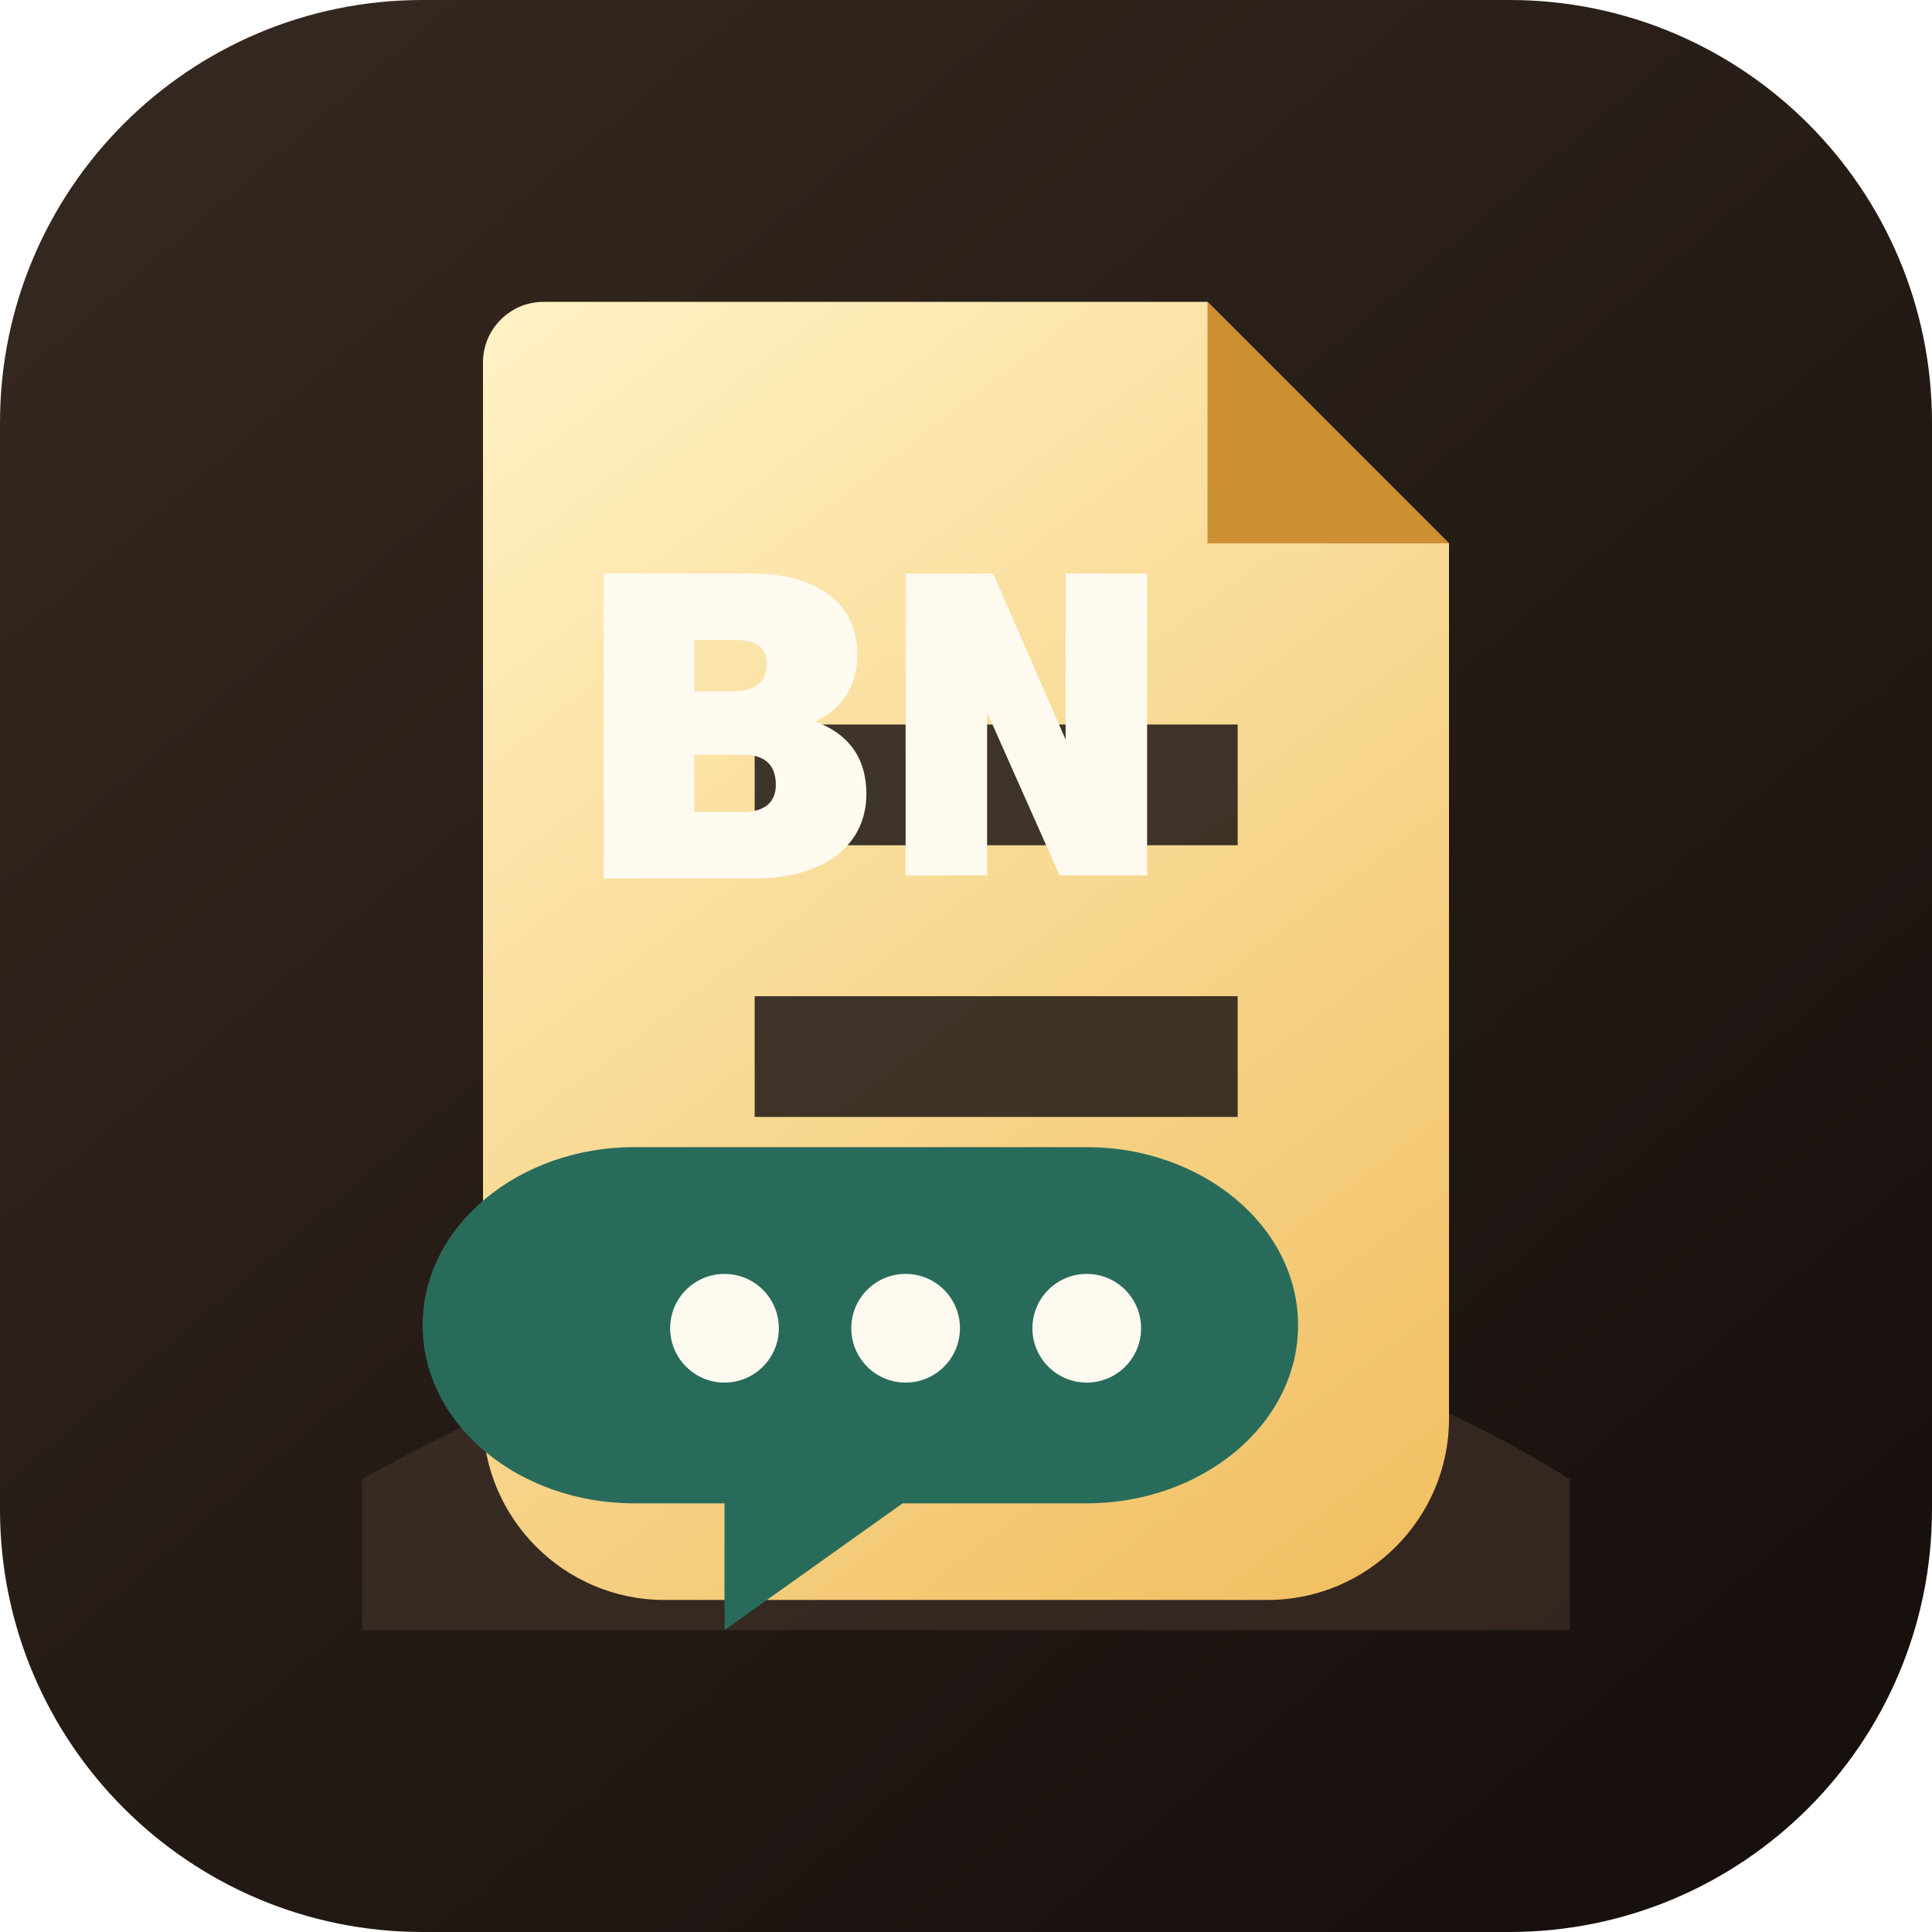
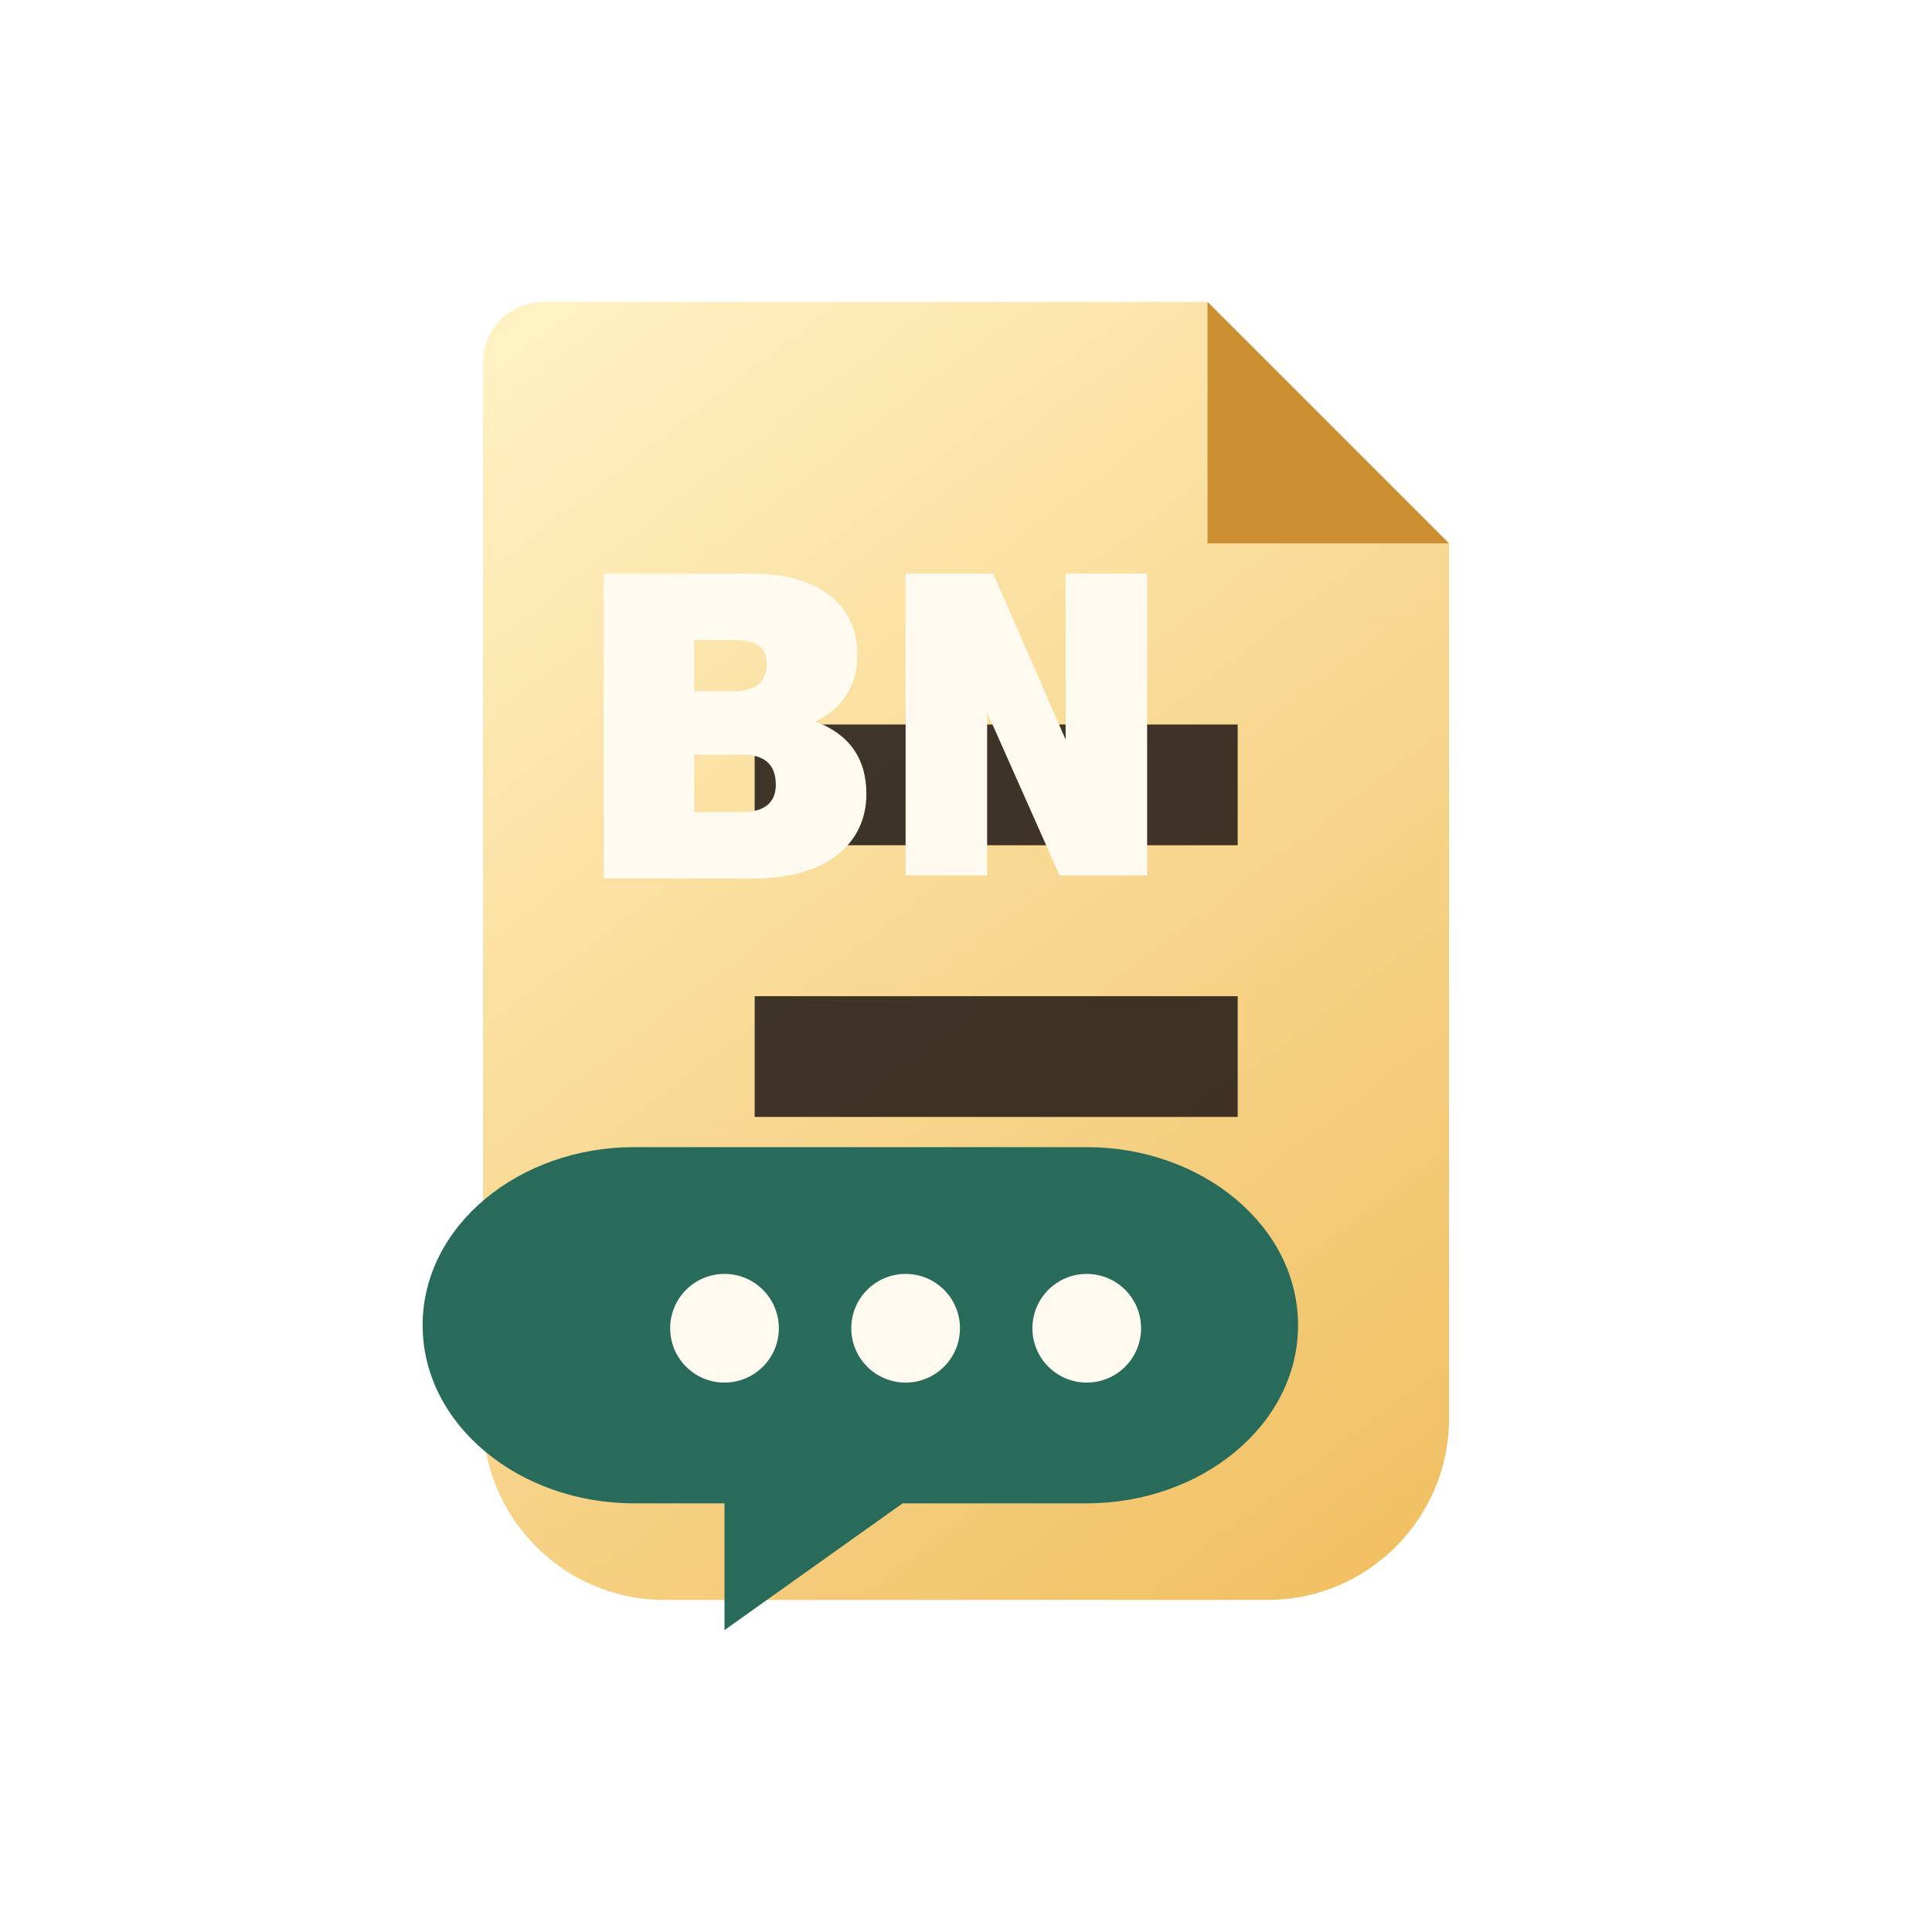
<svg xmlns="http://www.w3.org/2000/svg" viewBox="0 0 64 64" role="img" aria-labelledby="title desc">
  <defs>
    <linearGradient id="paper" x1="16" x2="48" y1="12" y2="54" gradientUnits="userSpaceOnUse">
      <stop offset="0" stop-color="#fff1c2" />
      <stop offset="1" stop-color="#f0bd5d" />
    </linearGradient>
-     <linearGradient id="seal" x1="8" x2="56" y1="4" y2="60" gradientUnits="userSpaceOnUse">
-       <stop offset="0" stop-color="#34271f" />
-       <stop offset="1" stop-color="#17100d" />
-     </linearGradient>
  </defs>
-   <rect width="64" height="64" fill="url(#seal)" rx="14" />
-   <path fill="#47372e" d="M12 49c6.5-3.7 13.2-5.6 20.2-5.6 7.3 0 13.9 1.9 19.8 5.6v5H12z" opacity=".55" />
  <path fill="url(#paper)" d="M18 10h22l8 8v29c0 3.3-2.7 6-6 6H22c-3.3 0-6-2.7-6-6V12c0-1.1.9-2 2-2z" />
  <path fill="#cc8f31" d="M40 10v8h8z" />
  <path fill="#211815" d="M25 24h16v4H25zm0 9h16v4H25z" opacity=".86" />
  <path fill="#286b5b" d="M21 38h15c3.8 0 7 2.6 7 5.9s-3.2 5.9-7 5.9h-6.1L24 54v-4.2h-3c-3.8 0-7-2.6-7-5.9S17.2 38 21 38z" />
  <circle cx="24" cy="44" r="1.8" fill="#fffaf0" />
  <circle cx="30" cy="44" r="1.8" fill="#fffaf0" />
  <circle cx="36" cy="44" r="1.8" fill="#fffaf0" />
  <path fill="#fffaf0" d="M20 19h4.9c2.2 0 3.5 1 3.5 2.7 0 1-.5 1.8-1.4 2.2 1.1.4 1.7 1.2 1.7 2.4 0 1.7-1.4 2.8-3.7 2.8h-5zm3 2.2v1.7h1.3c.7 0 1.1-.3 1.1-.9s-.4-.8-1.1-.8zm0 3.8v1.9h1.6c.7 0 1.1-.3 1.1-.9 0-.7-.4-1-1.1-1zm7-6h2.9l2.4 5.5V19H38v10h-2.9l-2.4-5.4V29H30z" />
  <path fill="#f6efe3" d="M12 13.5h40" opacity=".18" />
</svg>
